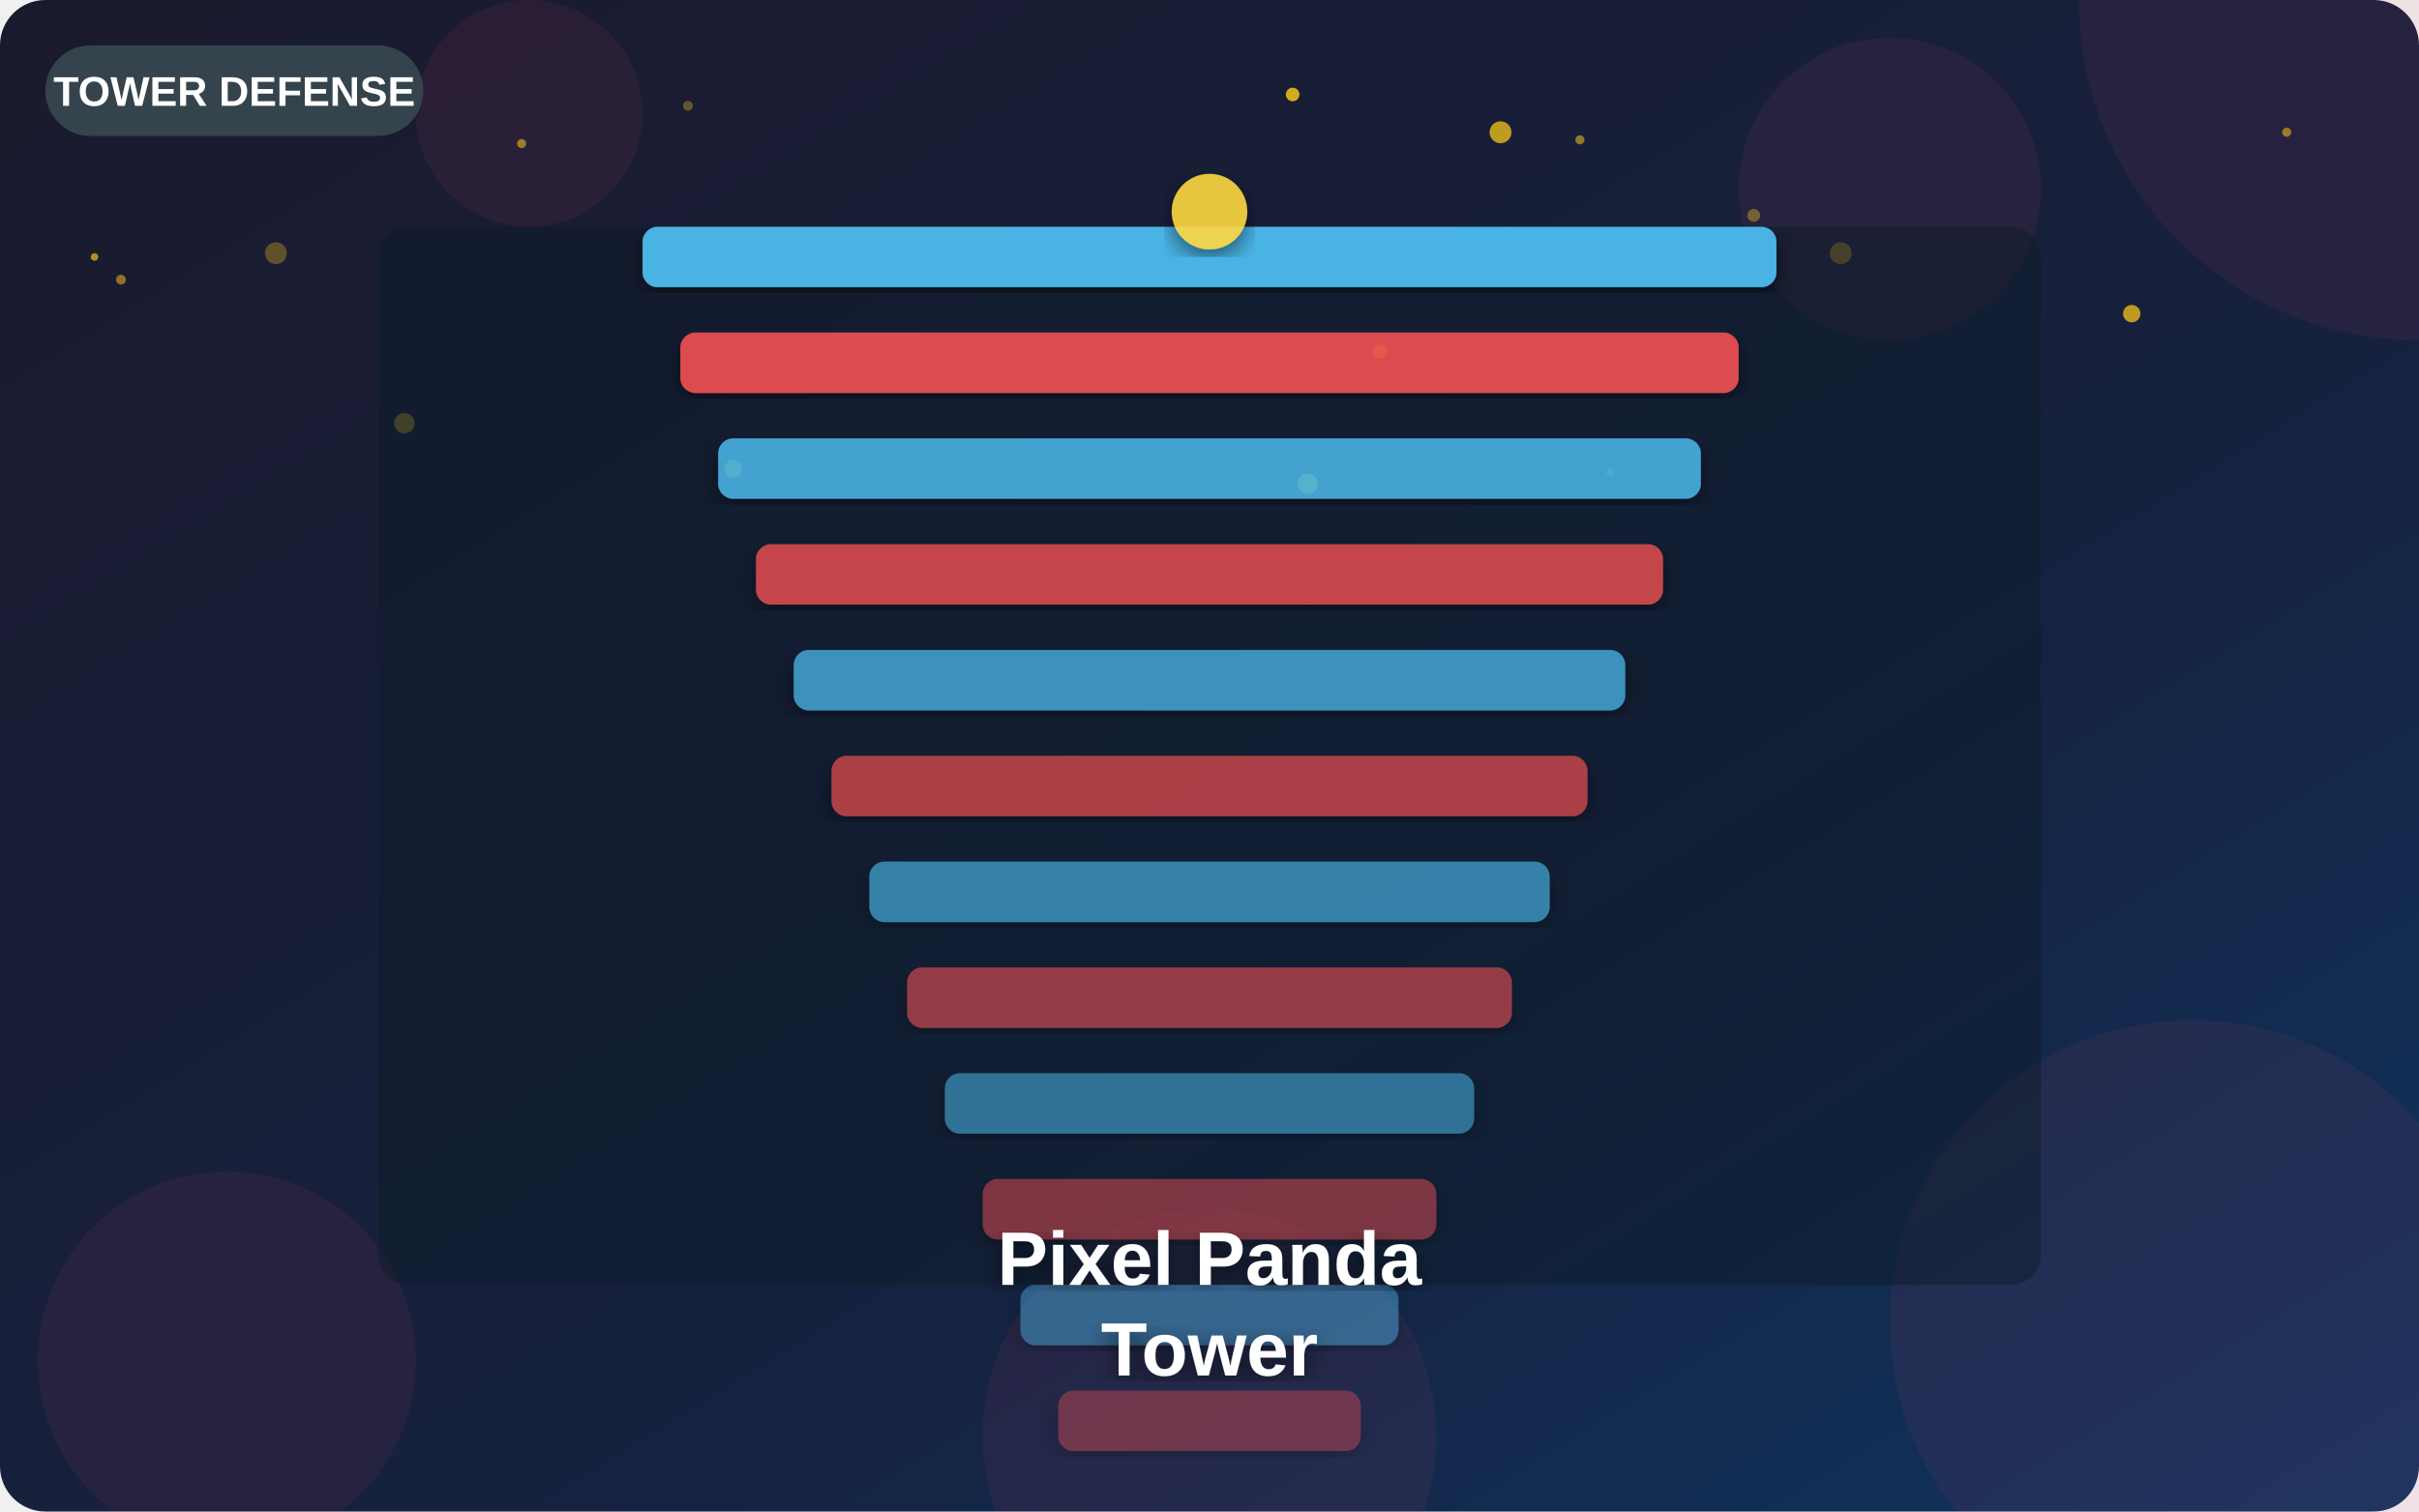
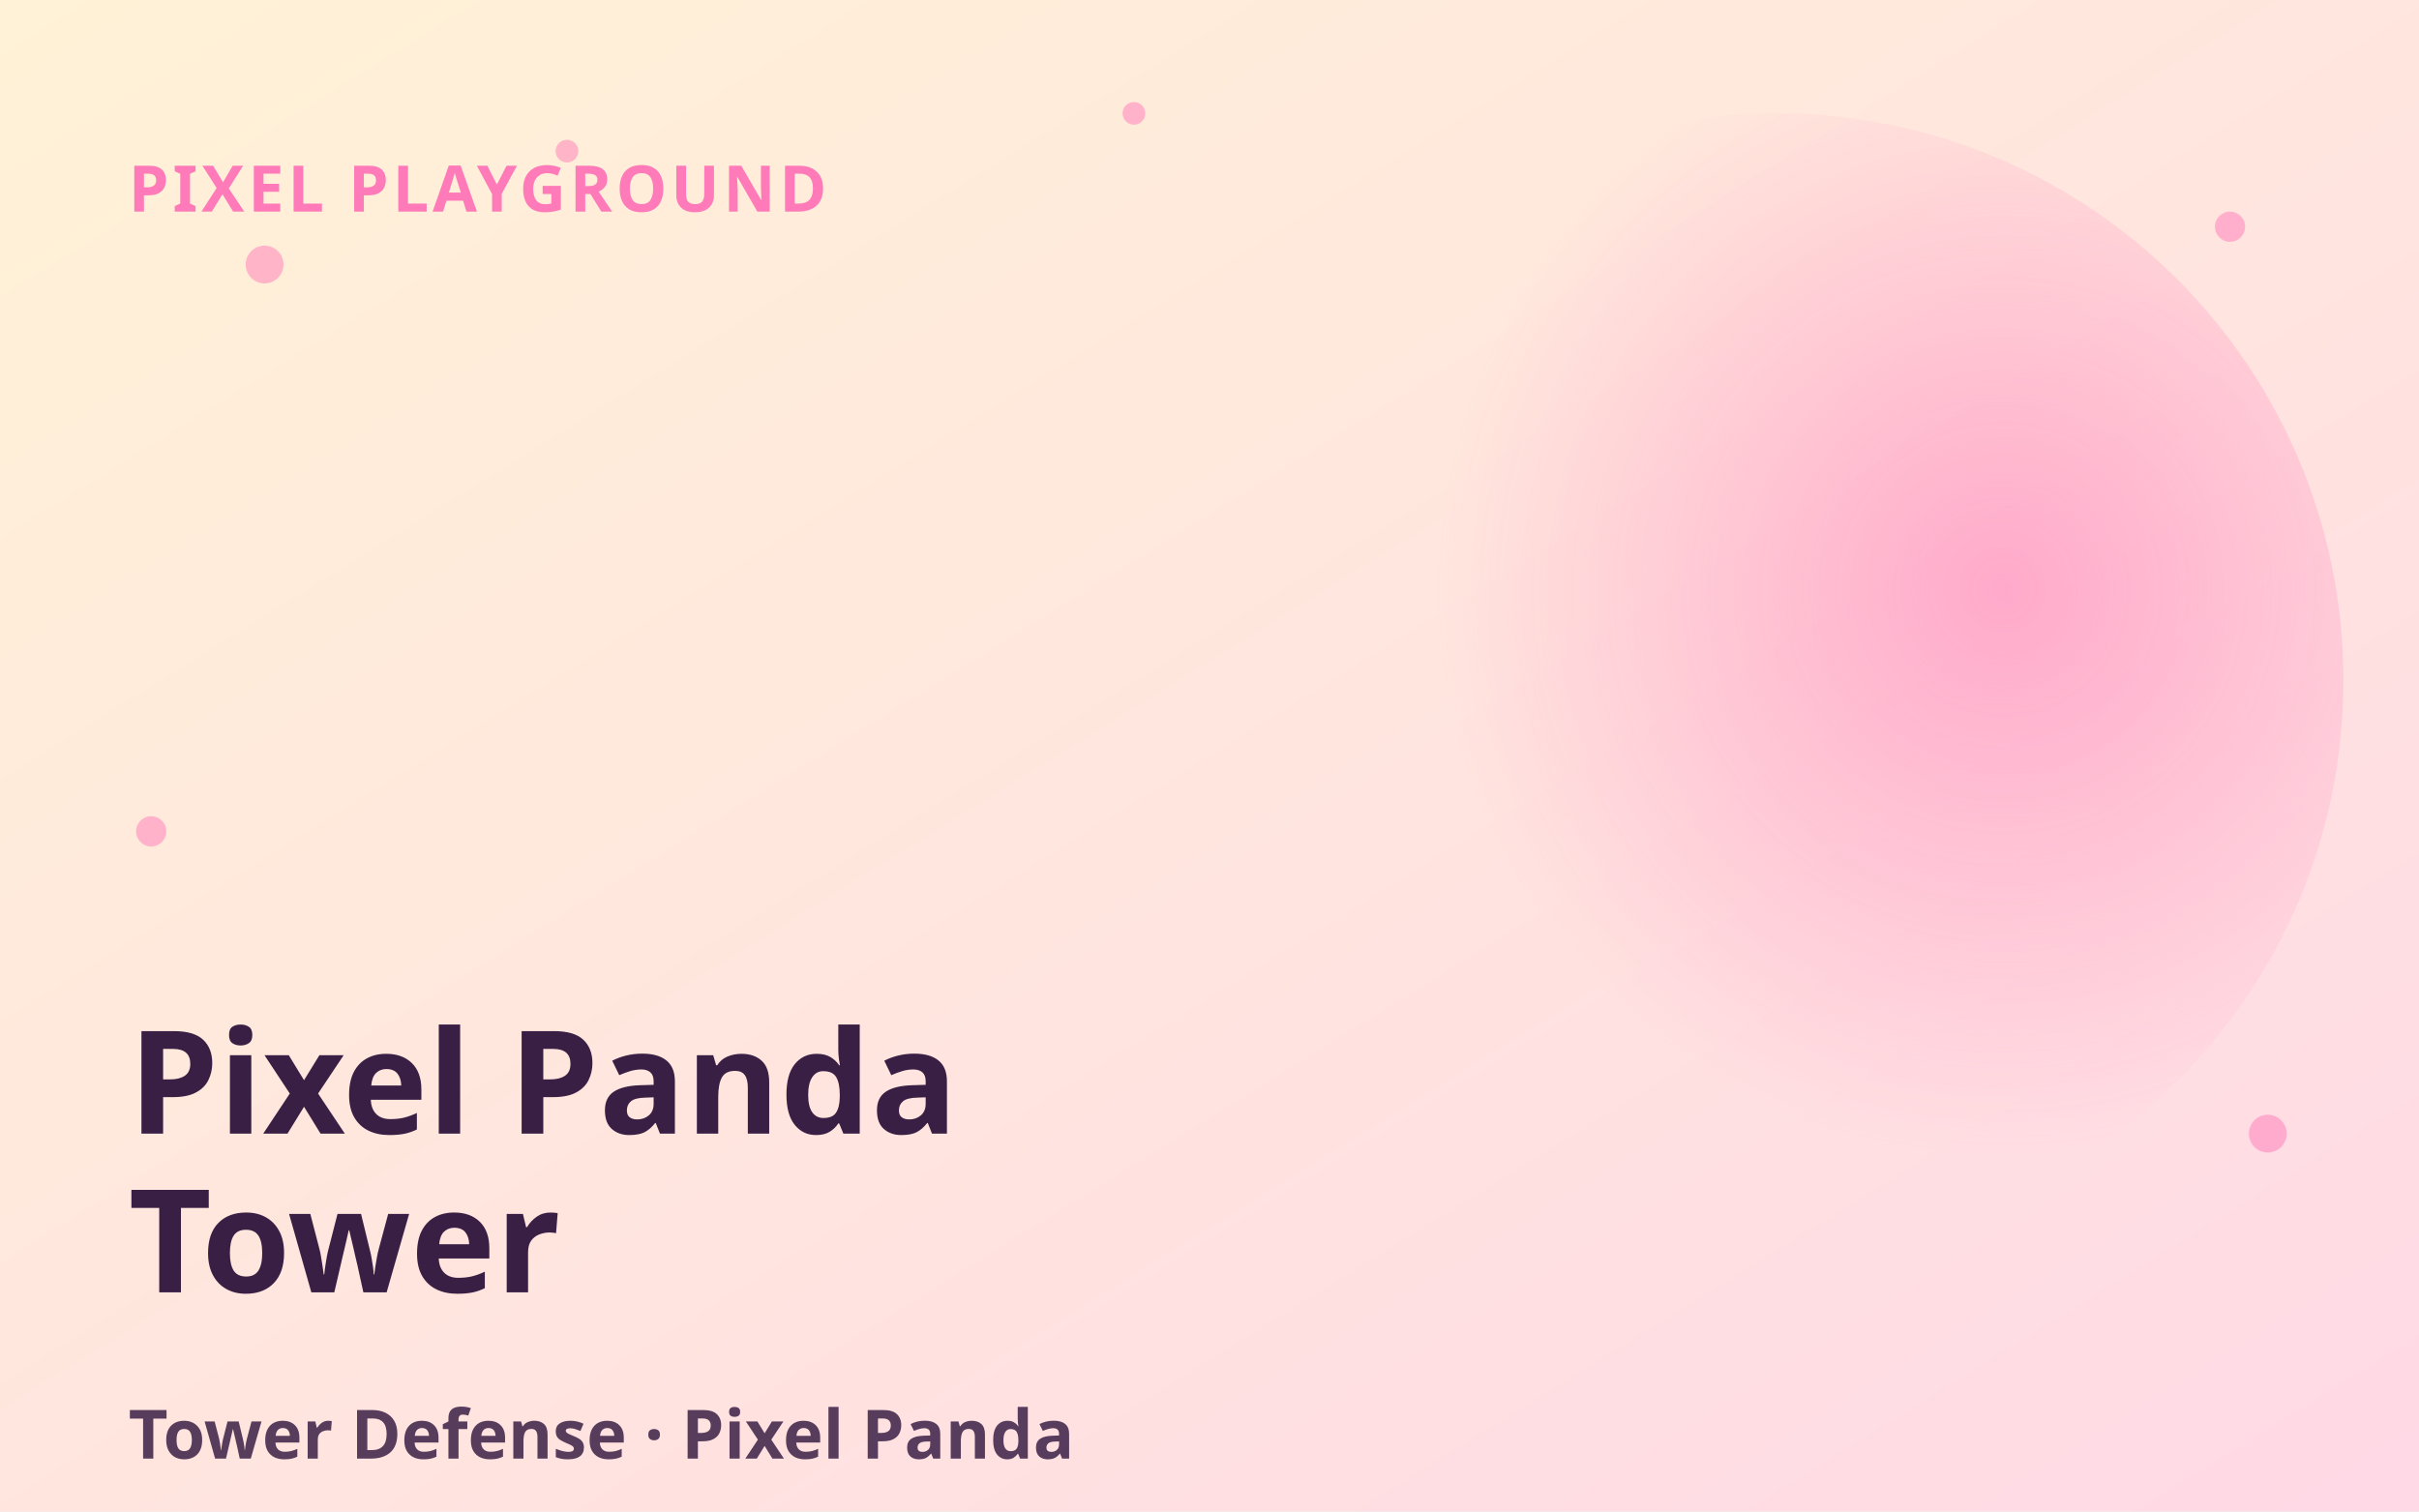
- <svg xmlns="http://www.w3.org/2000/svg" width="640" height="400" viewBox="0 0 640 400">
+ <svg xmlns="http://www.w3.org/2000/svg" viewBox="0 0 640 400" width="640" height="400" role="img" aria-label="Pixel Panda Tower">
  <defs>
-     <linearGradient id="bgpixelpandatower" x1="0" y1="0" x2="1" y2="1">
-       <stop offset="0" stop-color="#1a1a2e" />
-       <stop offset=".6" stop-color="#16213e" />
-       <stop offset="1" stop-color="#0f3460" />
+     <linearGradient id="bg" x1="0" y1="0" x2="1" y2="1">
+       <stop offset="0" stop-color="#fff2d6" />
+       <stop offset="1" stop-color="#ffd9e6" />
    </linearGradient>
-     <filter id="ds">
-       <feDropShadow dx="0" dy="2" stdDeviation="3" flood-opacity=".6" />
-     </filter>
+     <radialGradient id="halo" cx="0.7" cy="0.42" r="0.5">
+       <stop offset="0" stop-color="#ff7ab8" stop-opacity="0.55" />
+       <stop offset="1" stop-color="#ff7ab8" stop-opacity="0" />
+     </radialGradient>
  </defs>
-   <rect width="640" height="400" fill="url(#bgpixelpandatower)" rx="12" />
-   <circle cx="580" cy="350" r="80" fill="#e94560" opacity="0.08" />
-   <circle cx="60" cy="360" r="50" fill="#e94560" opacity="0.08" />
-   <circle cx="320" cy="380" r="60" fill="#e94560" opacity="0.08" />
-   <circle cx="500" cy="50" r="40" fill="#e94560" opacity="0.08" />
-   <circle cx="140" cy="30" r="30" fill="#e94560" opacity="0.08" />
-   <circle cx="640" cy="0" r="90" fill="#e94560" opacity="0.08" />
-   <circle cx="397" cy="35" r="2.9" fill="#f5c518" opacity="0.75" />
-   <circle cx="107" cy="112" r="2.7" fill="#f5c518" opacity="0.42" />
-   <circle cx="418" cy="37" r="1.2" fill="#f5c518" opacity="0.55" />
-   <circle cx="464" cy="57" r="1.7" fill="#f5c518" opacity="0.38" />
-   <circle cx="32" cy="74" r="1.3" fill="#f5c518" opacity="0.52" />
-   <circle cx="342" cy="25" r="1.8" fill="#f5c518" opacity="0.84" />
-   <circle cx="346" cy="128" r="2.7" fill="#f5c518" opacity="0.89" />
-   <circle cx="182" cy="28" r="1.3" fill="#f5c518" opacity="0.35" />
-   <circle cx="194" cy="124" r="2.3" fill="#f5c518" opacity="0.76" />
-   <circle cx="487" cy="67" r="2.9" fill="#f5c518" opacity="0.42" />
-   <circle cx="564" cy="83" r="2.3" fill="#f5c518" opacity="0.75" />
-   <circle cx="25" cy="68" r="1.0" fill="#f5c518" opacity="0.68" />
-   <circle cx="138" cy="38" r="1.2" fill="#f5c518" opacity="0.57" />
-   <circle cx="73" cy="67" r="2.9" fill="#f5c518" opacity="0.32" />
-   <circle cx="426" cy="125" r="1.0" fill="#f5c518" opacity="0.56" />
-   <circle cx="365" cy="93" r="1.9" fill="#f5c518" opacity="0.88" />
-   <circle cx="605" cy="35" r="1.2" fill="#f5c518" opacity="0.55" />
-   <rect x="12" y="12" width="100" height="24" rx="12" fill="#37474f" opacity="0.9" />
-   <text x="62" y="28" fill="#fff" font-size="11" font-weight="700" text-anchor="middle" font-family="Arial,sans-serif">TOWER DEFENSE</text>
-   <rect x="100" y="60" width="440" height="280" rx="8" fill="#0d1b2a" opacity="0.5" />
-   <rect x="170" y="60" width="300" height="16" rx="4" fill="#4fc3f7" opacity="0.90" filter="url(#ds)" />
-   <rect x="180" y="88" width="280" height="16" rx="4" fill="#ff5252" opacity="0.85" filter="url(#ds)" />
-   <rect x="190" y="116" width="260" height="16" rx="4" fill="#4fc3f7" opacity="0.80" filter="url(#ds)" />
-   <rect x="200" y="144" width="240" height="16" rx="4" fill="#ff5252" opacity="0.75" filter="url(#ds)" />
-   <rect x="210" y="172" width="220" height="16" rx="4" fill="#4fc3f7" opacity="0.70" filter="url(#ds)" />
-   <rect x="220" y="200" width="200" height="16" rx="4" fill="#ff5252" opacity="0.65" filter="url(#ds)" />
-   <rect x="230" y="228" width="180" height="16" rx="4" fill="#4fc3f7" opacity="0.60" filter="url(#ds)" />
-   <rect x="240" y="256" width="160" height="16" rx="4" fill="#ff5252" opacity="0.55" filter="url(#ds)" />
-   <rect x="250" y="284" width="140" height="16" rx="4" fill="#4fc3f7" opacity="0.50" filter="url(#ds)" />
-   <rect x="260" y="312" width="120" height="16" rx="4" fill="#ff5252" opacity="0.45" filter="url(#ds)" />
-   <rect x="270" y="340" width="100" height="16" rx="4" fill="#4fc3f7" opacity="0.40" filter="url(#ds)" />
-   <rect x="280" y="368" width="80" height="16" rx="4" fill="#ff5252" opacity="0.35" filter="url(#ds)" />
-   <circle cx="320" cy="56" r="10" fill="#ffd740" opacity="0.9" filter="url(#ds)" />
-   <text x="320" y="340" fill="#fff" font-size="20" font-weight="800" text-anchor="middle" font-family="Arial,sans-serif" filter="url(#ds)">Pixel Panda</text>
-   <text x="320" y="364" fill="#fff" font-size="20" font-weight="800" text-anchor="middle" font-family="Arial,sans-serif" filter="url(#ds)">Tower</text>
+   <rect width="640" height="400" fill="url(#bg)" />
+   <circle cx="470" cy="180" r="150" fill="url(#halo)" />
+   <g fill="#ff7ab8" opacity="0.5">
+     <circle cx="70" cy="70" r="5" />
+     <circle cx="150" cy="40" r="3" />
+     <circle cx="590" cy="60" r="4" />
+     <circle cx="300" cy="30" r="3" />
+     <circle cx="600" cy="300" r="5" />
+     <circle cx="40" cy="220" r="4" />
+   </g>
+   <text x="34" y="56" font-family="Outfit, Verdana, sans-serif" font-size="17" font-weight="800" fill="#ff7ab8" letter-spacing="1">PIXEL PLAYGROUND</text>
+   <text x="34" y="300" font-family="Outfit, Verdana, sans-serif" font-size="38" font-weight="900" fill="#3a1f45">Pixel Panda</text>
+   <text x="34" y="342" font-family="Outfit, Verdana, sans-serif" font-size="38" font-weight="900" fill="#3a1f45">Tower</text>
+   <text x="34" y="386" font-family="Outfit, Verdana, sans-serif" font-size="18" font-weight="700" fill="#3a1f45" opacity="0.85">Tower Defense · Pixel Panda</text>
</svg>
